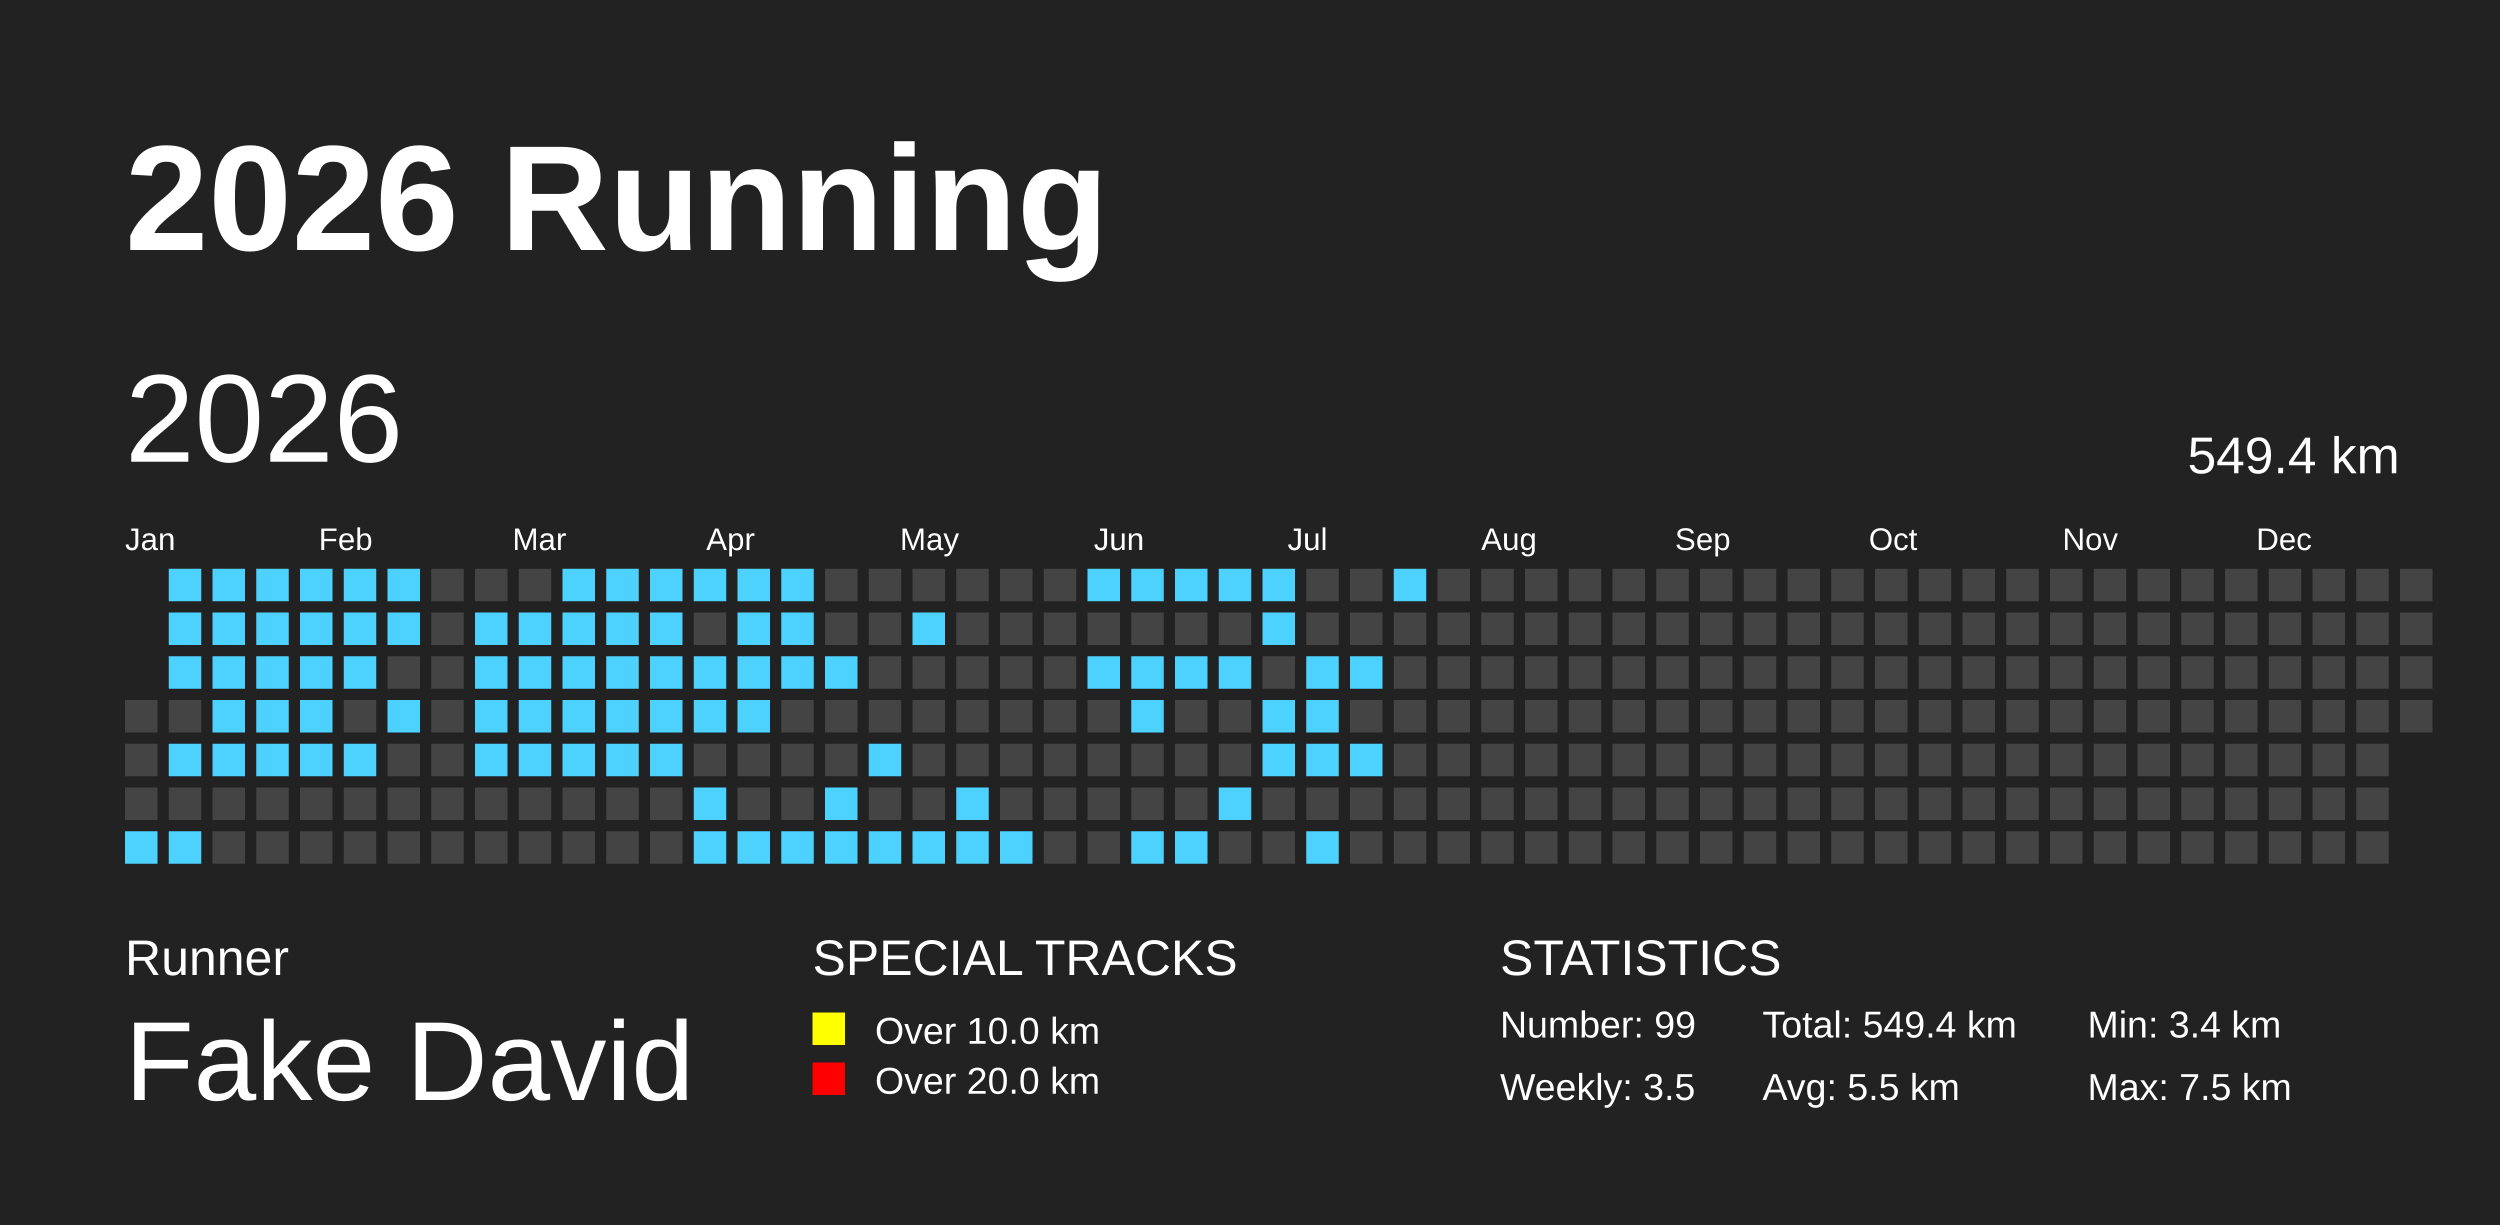
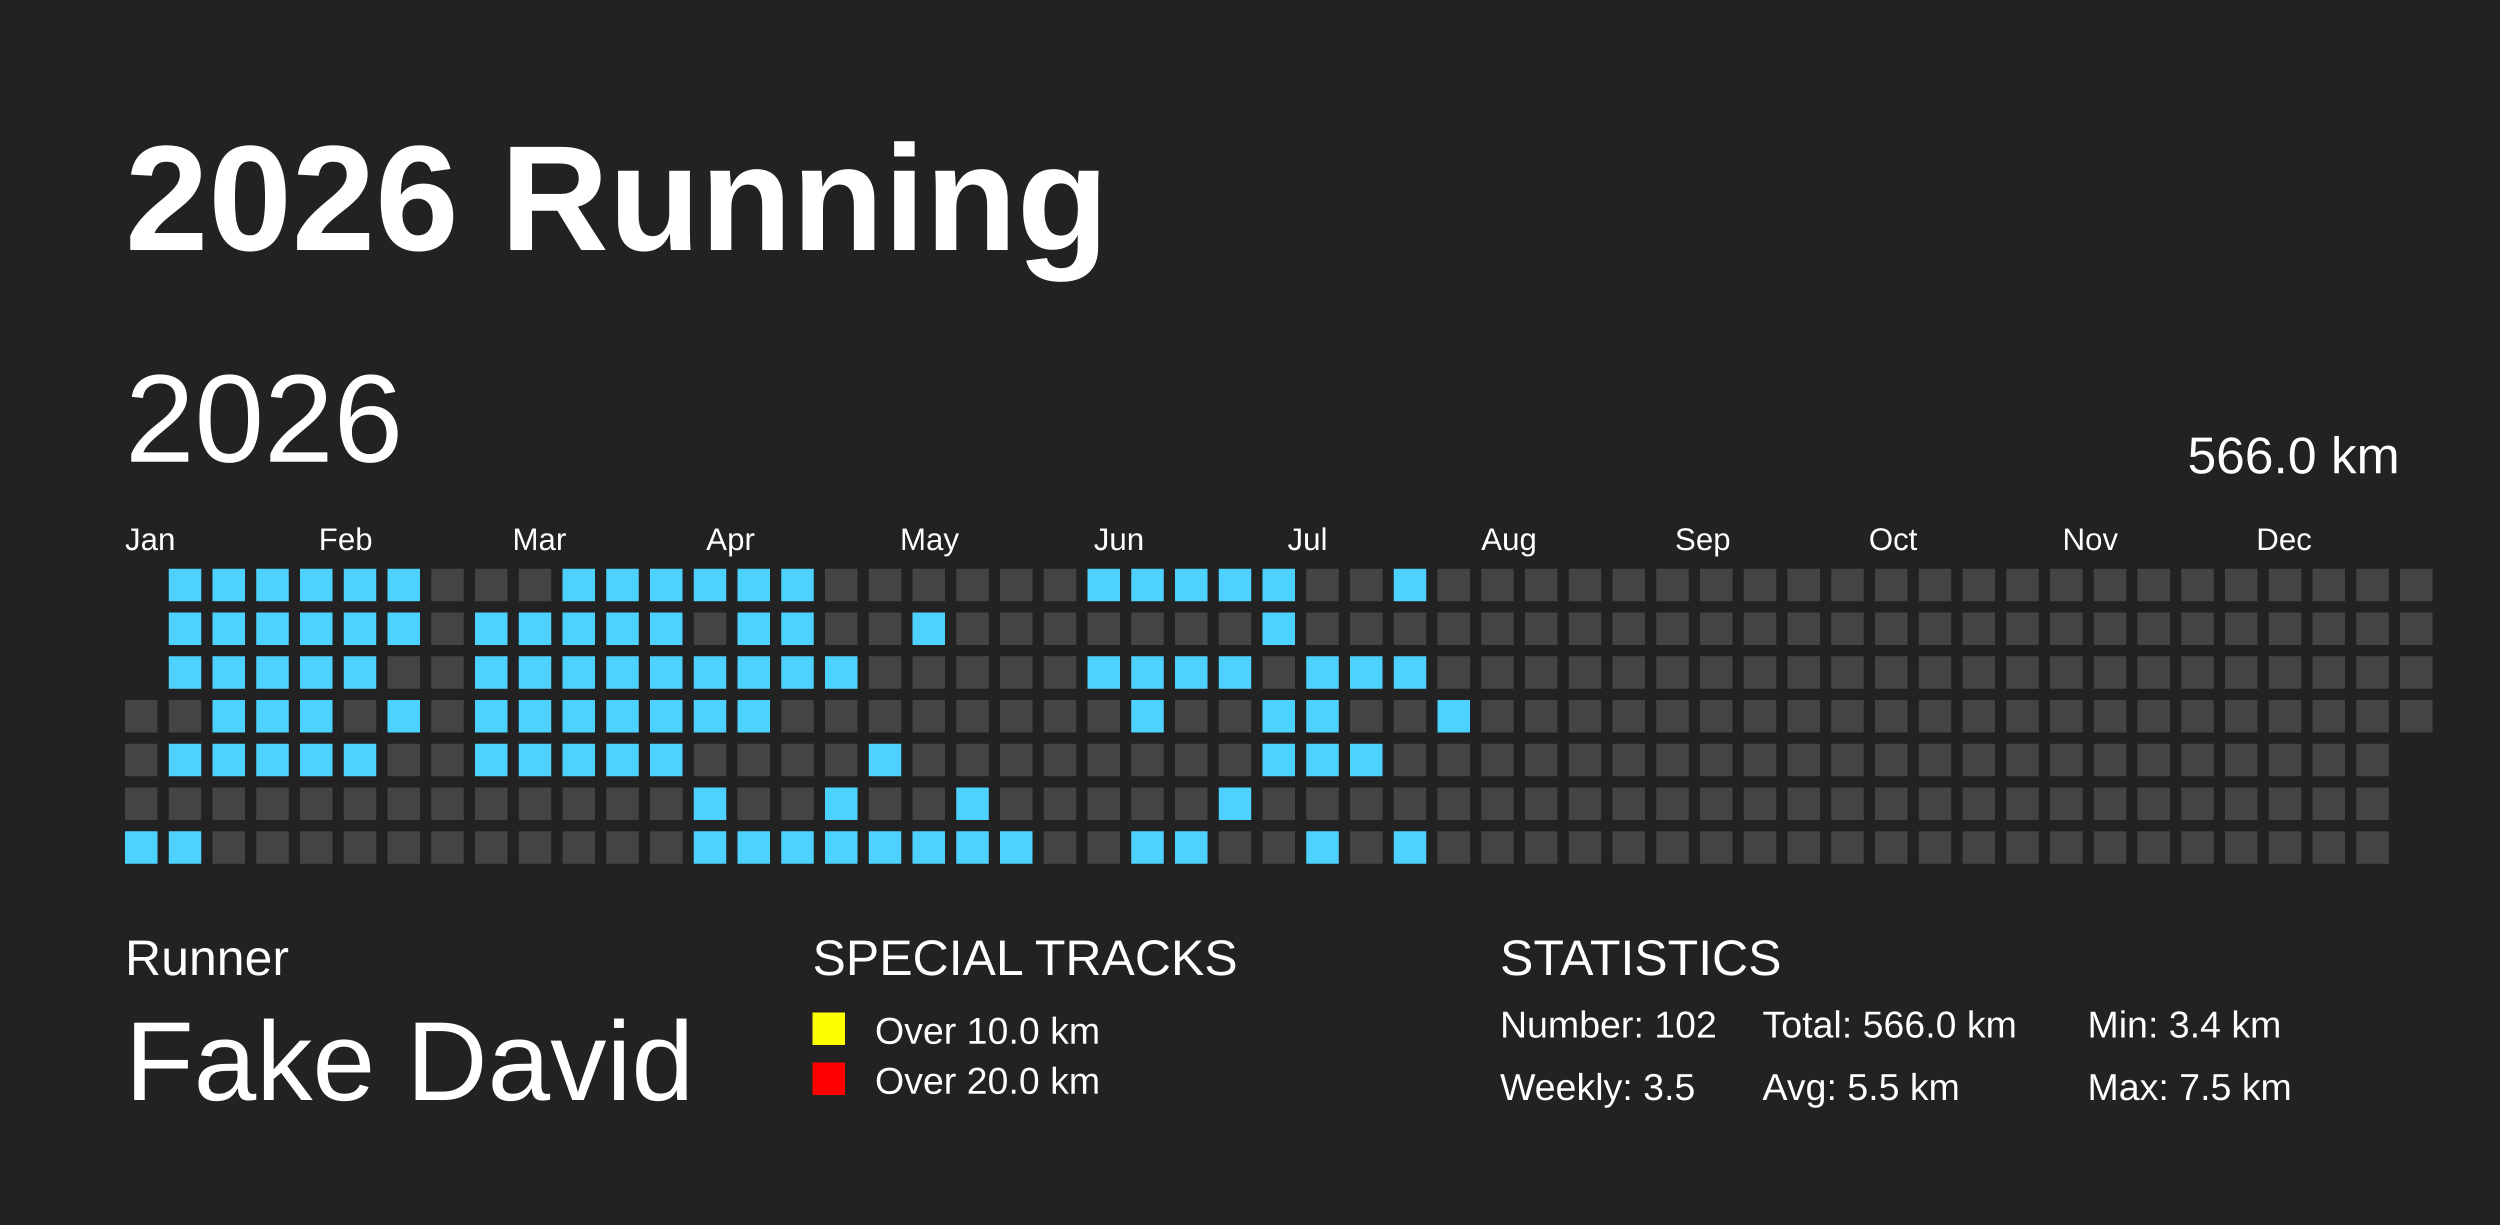
<svg xmlns="http://www.w3.org/2000/svg" baseProfile="full" height="98mm" version="1.1" viewBox="0,0,200,98" width="200mm">
  <defs />
  <rect fill="#222222" height="98" width="200" x="0" y="0" />
  <text fill="#FFFFFF" style="font-size:12px; font-family:Arial; font-weight:bold;" x="10" y="20">2026 Running</text>
  <text fill="#FFFFFF" style="font-size:4px; font-family:Arial" x="10" y="78">Runner</text>
  <text fill="#FFFFFF" style="font-size:9px; font-family:Arial" x="10" y="88">Fake David</text>
  <text fill="#FFFFFF" style="font-size:4px; font-family:Arial" x="65" y="78">SPECIAL TRACKS</text>
  <rect fill="yellow" height="2.6" width="2.6" x="65" y="81" />
  <text fill="#FFFFFF" style="font-size:3px; font-family:Arial" x="70" y="83.5">Over 10.0 km</text>
  <rect fill="red" height="2.6" width="2.6" x="65" y="85" />
  <text fill="#FFFFFF" style="font-size:3px; font-family:Arial" x="70" y="87.5">Over 20.0 km</text>
  <text fill="#FFFFFF" style="font-size:4px; font-family:Arial" x="120" y="78">STATISTICS</text>
-   <text fill="#FFFFFF" style="font-size:3px; font-family:Arial" x="120" y="83">Number: 99</text>
+   <text fill="#FFFFFF" style="font-size:3px; font-family:Arial" x="120" y="83">Number: 102</text>
  <text fill="#FFFFFF" style="font-size:3px; font-family:Arial" x="120" y="88">Weekly: 3.5</text>
-   <text fill="#FFFFFF" style="font-size:3px; font-family:Arial" x="141" y="83">Total: 549.4 km</text>
+   <text fill="#FFFFFF" style="font-size:3px; font-family:Arial" x="141" y="83">Total: 566.0 km</text>
  <text fill="#FFFFFF" style="font-size:3px; font-family:Arial" x="141" y="88">Avg: 5.5 km</text>
  <text fill="#FFFFFF" style="font-size:3px; font-family:Arial" x="167" y="83">Min: 3.4 km</text>
  <text fill="#FFFFFF" style="font-size:3px; font-family:Arial" x="167" y="88">Max: 7.5 km</text>
  <text dominant-baseline="hanging" fill="#FFFFFF" style="font-size:10.0px; font-family:Arial;" x="10" y="30">2026</text>
-   <text dominant-baseline="hanging" fill="#FFFFFF" style="font-size:4.125px; font-family:Arial;" x="175" y="35">549.4 km</text>
+   <text dominant-baseline="hanging" fill="#FFFFFF" style="font-size:4.125px; font-family:Arial;" x="175" y="35">566.0 km</text>
  <text fill="#FFFFFF" style="font-size:2.5px; font-family:Arial" x="10.0" y="44">Jan</text>
  <text fill="#FFFFFF" style="font-size:2.5px; font-family:Arial" x="25.5" y="44">Feb</text>
  <text fill="#FFFFFF" style="font-size:2.5px; font-family:Arial" x="41.0" y="44">Mar</text>
  <text fill="#FFFFFF" style="font-size:2.5px; font-family:Arial" x="56.5" y="44">Apr</text>
  <text fill="#FFFFFF" style="font-size:2.5px; font-family:Arial" x="72.0" y="44">May</text>
  <text fill="#FFFFFF" style="font-size:2.5px; font-family:Arial" x="87.5" y="44">Jun</text>
  <text fill="#FFFFFF" style="font-size:2.5px; font-family:Arial" x="103.0" y="44">Jul</text>
  <text fill="#FFFFFF" style="font-size:2.5px; font-family:Arial" x="118.5" y="44">Aug</text>
  <text fill="#FFFFFF" style="font-size:2.5px; font-family:Arial" x="134.0" y="44">Sep</text>
  <text fill="#FFFFFF" style="font-size:2.5px; font-family:Arial" x="149.5" y="44">Oct</text>
  <text fill="#FFFFFF" style="font-size:2.5px; font-family:Arial" x="165.0" y="44">Nov</text>
  <text fill="#FFFFFF" style="font-size:2.5px; font-family:Arial" x="180.5" y="44">Dec</text>
  <rect fill="#444444" height="2.6" width="2.6" x="10.0" y="56.0" />
  <rect fill="#444444" height="2.6" width="2.6" x="10.0" y="59.5" />
  <rect fill="#444444" height="2.6" width="2.6" x="10.0" y="63.0" />
  <rect fill="#4DD2FF" height="2.6" width="2.6" x="10.0" y="66.5" />
  <rect fill="#4DD2FF" height="2.6" width="2.6" x="13.5" y="45.5" />
  <rect fill="#4DD2FF" height="2.6" width="2.6" x="13.5" y="49.0" />
  <rect fill="#4DD2FF" height="2.6" width="2.6" x="13.5" y="52.5" />
  <rect fill="#444444" height="2.6" width="2.6" x="13.5" y="56.0" />
  <rect fill="#4DD2FF" height="2.6" width="2.6" x="13.5" y="59.5" />
  <rect fill="#444444" height="2.6" width="2.6" x="13.5" y="63.0" />
  <rect fill="#4DD2FF" height="2.6" width="2.6" x="13.5" y="66.5" />
  <rect fill="#4DD2FF" height="2.6" width="2.6" x="17.0" y="45.5" />
  <rect fill="#4DD2FF" height="2.6" width="2.6" x="17.0" y="49.0" />
  <rect fill="#4DD2FF" height="2.6" width="2.6" x="17.0" y="52.5" />
  <rect fill="#4DD2FF" height="2.6" width="2.6" x="17.0" y="56.0" />
  <rect fill="#4DD2FF" height="2.6" width="2.6" x="17.0" y="59.5" />
  <rect fill="#444444" height="2.6" width="2.6" x="17.0" y="63.0" />
  <rect fill="#444444" height="2.6" width="2.6" x="17.0" y="66.5" />
  <rect fill="#4DD2FF" height="2.6" width="2.6" x="20.5" y="45.5" />
  <rect fill="#4DD2FF" height="2.6" width="2.6" x="20.5" y="49.0" />
  <rect fill="#4DD2FF" height="2.6" width="2.6" x="20.5" y="52.5" />
  <rect fill="#4DD2FF" height="2.6" width="2.6" x="20.5" y="56.0" />
  <rect fill="#4DD2FF" height="2.6" width="2.6" x="20.5" y="59.5" />
  <rect fill="#444444" height="2.6" width="2.6" x="20.5" y="63.0" />
  <rect fill="#444444" height="2.6" width="2.6" x="20.5" y="66.5" />
  <rect fill="#4DD2FF" height="2.6" width="2.6" x="24.0" y="45.5" />
  <rect fill="#4DD2FF" height="2.6" width="2.6" x="24.0" y="49.0" />
  <rect fill="#4DD2FF" height="2.6" width="2.6" x="24.0" y="52.5" />
  <rect fill="#4DD2FF" height="2.6" width="2.6" x="24.0" y="56.0" />
  <rect fill="#4DD2FF" height="2.6" width="2.6" x="24.0" y="59.5" />
  <rect fill="#444444" height="2.6" width="2.6" x="24.0" y="63.0" />
  <rect fill="#444444" height="2.6" width="2.6" x="24.0" y="66.5" />
  <rect fill="#4DD2FF" height="2.6" width="2.6" x="27.5" y="45.5" />
  <rect fill="#4DD2FF" height="2.6" width="2.6" x="27.5" y="49.0" />
  <rect fill="#4DD2FF" height="2.6" width="2.6" x="27.5" y="52.5" />
  <rect fill="#444444" height="2.6" width="2.6" x="27.5" y="56.0" />
  <rect fill="#4DD2FF" height="2.6" width="2.6" x="27.5" y="59.5" />
  <rect fill="#444444" height="2.6" width="2.6" x="27.5" y="63.0" />
  <rect fill="#444444" height="2.6" width="2.6" x="27.5" y="66.5" />
  <rect fill="#4DD2FF" height="2.6" width="2.6" x="31.0" y="45.5" />
  <rect fill="#4DD2FF" height="2.6" width="2.6" x="31.0" y="49.0" />
  <rect fill="#444444" height="2.6" width="2.6" x="31.0" y="52.5" />
  <rect fill="#4DD2FF" height="2.6" width="2.6" x="31.0" y="56.0" />
  <rect fill="#444444" height="2.6" width="2.6" x="31.0" y="59.5" />
  <rect fill="#444444" height="2.6" width="2.6" x="31.0" y="63.0" />
  <rect fill="#444444" height="2.6" width="2.6" x="31.0" y="66.5" />
  <rect fill="#444444" height="2.6" width="2.6" x="34.5" y="45.5" />
  <rect fill="#444444" height="2.6" width="2.6" x="34.5" y="49.0" />
  <rect fill="#444444" height="2.6" width="2.6" x="34.5" y="52.5" />
  <rect fill="#444444" height="2.6" width="2.6" x="34.5" y="56.0" />
  <rect fill="#444444" height="2.6" width="2.6" x="34.5" y="59.5" />
  <rect fill="#444444" height="2.6" width="2.6" x="34.5" y="63.0" />
  <rect fill="#444444" height="2.6" width="2.6" x="34.5" y="66.5" />
  <rect fill="#444444" height="2.6" width="2.6" x="38.0" y="45.5" />
  <rect fill="#4DD2FF" height="2.6" width="2.6" x="38.0" y="49.0" />
  <rect fill="#4DD2FF" height="2.6" width="2.6" x="38.0" y="52.5" />
  <rect fill="#4DD2FF" height="2.6" width="2.6" x="38.0" y="56.0" />
  <rect fill="#4DD2FF" height="2.6" width="2.6" x="38.0" y="59.5" />
  <rect fill="#444444" height="2.6" width="2.6" x="38.0" y="63.0" />
  <rect fill="#444444" height="2.6" width="2.6" x="38.0" y="66.5" />
  <rect fill="#444444" height="2.6" width="2.6" x="41.5" y="45.5" />
  <rect fill="#4DD2FF" height="2.6" width="2.6" x="41.5" y="49.0" />
  <rect fill="#4DD2FF" height="2.6" width="2.6" x="41.5" y="52.5" />
  <rect fill="#4DD2FF" height="2.6" width="2.6" x="41.5" y="56.0" />
  <rect fill="#4DD2FF" height="2.6" width="2.6" x="41.5" y="59.5" />
  <rect fill="#444444" height="2.6" width="2.6" x="41.5" y="63.0" />
  <rect fill="#444444" height="2.6" width="2.6" x="41.5" y="66.5" />
  <rect fill="#4DD2FF" height="2.6" width="2.6" x="45.0" y="45.5" />
  <rect fill="#4DD2FF" height="2.6" width="2.6" x="45.0" y="49.0" />
  <rect fill="#4DD2FF" height="2.6" width="2.6" x="45.0" y="52.5" />
  <rect fill="#4DD2FF" height="2.6" width="2.6" x="45.0" y="56.0" />
  <rect fill="#4DD2FF" height="2.6" width="2.6" x="45.0" y="59.5" />
  <rect fill="#444444" height="2.6" width="2.6" x="45.0" y="63.0" />
  <rect fill="#444444" height="2.6" width="2.6" x="45.0" y="66.5" />
  <rect fill="#4DD2FF" height="2.6" width="2.6" x="48.5" y="45.5" />
  <rect fill="#4DD2FF" height="2.6" width="2.6" x="48.5" y="49.0" />
  <rect fill="#4DD2FF" height="2.6" width="2.6" x="48.5" y="52.5" />
  <rect fill="#4DD2FF" height="2.6" width="2.6" x="48.5" y="56.0" />
  <rect fill="#4DD2FF" height="2.6" width="2.6" x="48.5" y="59.5" />
  <rect fill="#444444" height="2.6" width="2.6" x="48.5" y="63.0" />
  <rect fill="#444444" height="2.6" width="2.6" x="48.5" y="66.5" />
  <rect fill="#4DD2FF" height="2.6" width="2.6" x="52.0" y="45.5" />
  <rect fill="#4DD2FF" height="2.6" width="2.6" x="52.0" y="49.0" />
  <rect fill="#4DD2FF" height="2.6" width="2.6" x="52.0" y="52.5" />
  <rect fill="#4DD2FF" height="2.6" width="2.6" x="52.0" y="56.0" />
  <rect fill="#4DD2FF" height="2.6" width="2.6" x="52.0" y="59.5" />
  <rect fill="#444444" height="2.6" width="2.6" x="52.0" y="63.0" />
  <rect fill="#444444" height="2.6" width="2.6" x="52.0" y="66.5" />
  <rect fill="#4DD2FF" height="2.6" width="2.6" x="55.5" y="45.5" />
  <rect fill="#444444" height="2.6" width="2.6" x="55.5" y="49.0" />
  <rect fill="#4DD2FF" height="2.6" width="2.6" x="55.5" y="52.5" />
  <rect fill="#4DD2FF" height="2.6" width="2.6" x="55.5" y="56.0" />
  <rect fill="#444444" height="2.6" width="2.6" x="55.5" y="59.5" />
  <rect fill="#4DD2FF" height="2.6" width="2.6" x="55.5" y="63.0" />
  <rect fill="#4DD2FF" height="2.6" width="2.6" x="55.5" y="66.5" />
  <rect fill="#4DD2FF" height="2.6" width="2.6" x="59.0" y="45.5" />
  <rect fill="#4DD2FF" height="2.6" width="2.6" x="59.0" y="49.0" />
  <rect fill="#4DD2FF" height="2.6" width="2.6" x="59.0" y="52.5" />
  <rect fill="#4DD2FF" height="2.6" width="2.6" x="59.0" y="56.0" />
  <rect fill="#444444" height="2.6" width="2.6" x="59.0" y="59.5" />
  <rect fill="#444444" height="2.6" width="2.6" x="59.0" y="63.0" />
  <rect fill="#4DD2FF" height="2.6" width="2.6" x="59.0" y="66.5" />
  <rect fill="#4DD2FF" height="2.6" width="2.6" x="62.5" y="45.5" />
  <rect fill="#4DD2FF" height="2.6" width="2.6" x="62.5" y="49.0" />
  <rect fill="#4DD2FF" height="2.6" width="2.6" x="62.5" y="52.5" />
  <rect fill="#444444" height="2.6" width="2.6" x="62.5" y="56.0" />
  <rect fill="#444444" height="2.6" width="2.6" x="62.5" y="59.5" />
  <rect fill="#444444" height="2.6" width="2.6" x="62.5" y="63.0" />
  <rect fill="#4DD2FF" height="2.6" width="2.6" x="62.5" y="66.5" />
  <rect fill="#444444" height="2.6" width="2.6" x="66.0" y="45.5" />
  <rect fill="#444444" height="2.6" width="2.6" x="66.0" y="49.0" />
  <rect fill="#4DD2FF" height="2.6" width="2.6" x="66.0" y="52.5" />
  <rect fill="#444444" height="2.6" width="2.6" x="66.0" y="56.0" />
  <rect fill="#444444" height="2.6" width="2.6" x="66.0" y="59.5" />
  <rect fill="#4DD2FF" height="2.6" width="2.6" x="66.0" y="63.0" />
  <rect fill="#4DD2FF" height="2.6" width="2.6" x="66.0" y="66.5" />
  <rect fill="#444444" height="2.6" width="2.6" x="69.5" y="45.5" />
  <rect fill="#444444" height="2.6" width="2.6" x="69.5" y="49.0" />
  <rect fill="#444444" height="2.6" width="2.6" x="69.5" y="52.5" />
  <rect fill="#444444" height="2.6" width="2.6" x="69.5" y="56.0" />
  <rect fill="#4DD2FF" height="2.6" width="2.6" x="69.5" y="59.5" />
  <rect fill="#444444" height="2.6" width="2.6" x="69.5" y="63.0" />
  <rect fill="#4DD2FF" height="2.6" width="2.6" x="69.5" y="66.5" />
  <rect fill="#444444" height="2.6" width="2.6" x="73.0" y="45.5" />
  <rect fill="#4DD2FF" height="2.6" width="2.6" x="73.0" y="49.0" />
  <rect fill="#444444" height="2.6" width="2.6" x="73.0" y="52.5" />
  <rect fill="#444444" height="2.6" width="2.6" x="73.0" y="56.0" />
  <rect fill="#444444" height="2.6" width="2.6" x="73.0" y="59.5" />
  <rect fill="#444444" height="2.6" width="2.6" x="73.0" y="63.0" />
  <rect fill="#4DD2FF" height="2.6" width="2.6" x="73.0" y="66.5" />
  <rect fill="#444444" height="2.6" width="2.6" x="76.5" y="45.5" />
  <rect fill="#444444" height="2.6" width="2.6" x="76.5" y="49.0" />
  <rect fill="#444444" height="2.6" width="2.6" x="76.5" y="52.5" />
  <rect fill="#444444" height="2.6" width="2.6" x="76.5" y="56.0" />
  <rect fill="#444444" height="2.6" width="2.6" x="76.5" y="59.5" />
  <rect fill="#4DD2FF" height="2.6" width="2.6" x="76.5" y="63.0" />
  <rect fill="#4DD2FF" height="2.6" width="2.6" x="76.5" y="66.5" />
  <rect fill="#444444" height="2.6" width="2.6" x="80.0" y="45.5" />
  <rect fill="#444444" height="2.6" width="2.6" x="80.0" y="49.0" />
  <rect fill="#444444" height="2.6" width="2.6" x="80.0" y="52.5" />
  <rect fill="#444444" height="2.6" width="2.6" x="80.0" y="56.0" />
  <rect fill="#444444" height="2.6" width="2.6" x="80.0" y="59.5" />
  <rect fill="#444444" height="2.6" width="2.6" x="80.0" y="63.0" />
  <rect fill="#4DD2FF" height="2.6" width="2.6" x="80.0" y="66.5" />
  <rect fill="#444444" height="2.6" width="2.6" x="83.5" y="45.5" />
  <rect fill="#444444" height="2.6" width="2.6" x="83.5" y="49.0" />
  <rect fill="#444444" height="2.6" width="2.6" x="83.5" y="52.5" />
  <rect fill="#444444" height="2.6" width="2.6" x="83.5" y="56.0" />
  <rect fill="#444444" height="2.6" width="2.6" x="83.5" y="59.5" />
  <rect fill="#444444" height="2.6" width="2.6" x="83.5" y="63.0" />
  <rect fill="#444444" height="2.6" width="2.6" x="83.5" y="66.5" />
  <rect fill="#4DD2FF" height="2.6" width="2.6" x="87.0" y="45.5" />
  <rect fill="#444444" height="2.6" width="2.6" x="87.0" y="49.0" />
  <rect fill="#4DD2FF" height="2.6" width="2.6" x="87.0" y="52.5" />
  <rect fill="#444444" height="2.6" width="2.6" x="87.0" y="56.0" />
  <rect fill="#444444" height="2.6" width="2.6" x="87.0" y="59.5" />
  <rect fill="#444444" height="2.6" width="2.6" x="87.0" y="63.0" />
  <rect fill="#444444" height="2.6" width="2.6" x="87.0" y="66.5" />
  <rect fill="#4DD2FF" height="2.6" width="2.6" x="90.5" y="45.5" />
  <rect fill="#444444" height="2.6" width="2.6" x="90.5" y="49.0" />
  <rect fill="#4DD2FF" height="2.6" width="2.6" x="90.5" y="52.5" />
  <rect fill="#4DD2FF" height="2.6" width="2.6" x="90.5" y="56.0" />
  <rect fill="#444444" height="2.6" width="2.6" x="90.5" y="59.5" />
  <rect fill="#444444" height="2.6" width="2.6" x="90.5" y="63.0" />
  <rect fill="#4DD2FF" height="2.6" width="2.6" x="90.5" y="66.5" />
  <rect fill="#4DD2FF" height="2.6" width="2.6" x="94.0" y="45.5" />
  <rect fill="#444444" height="2.6" width="2.6" x="94.0" y="49.0" />
  <rect fill="#4DD2FF" height="2.6" width="2.6" x="94.0" y="52.5" />
  <rect fill="#444444" height="2.6" width="2.6" x="94.0" y="56.0" />
  <rect fill="#444444" height="2.6" width="2.6" x="94.0" y="59.5" />
  <rect fill="#444444" height="2.6" width="2.6" x="94.0" y="63.0" />
  <rect fill="#4DD2FF" height="2.6" width="2.6" x="94.0" y="66.5" />
  <rect fill="#4DD2FF" height="2.6" width="2.6" x="97.5" y="45.5" />
  <rect fill="#444444" height="2.6" width="2.6" x="97.5" y="49.0" />
  <rect fill="#4DD2FF" height="2.6" width="2.6" x="97.5" y="52.5" />
  <rect fill="#444444" height="2.6" width="2.6" x="97.5" y="56.0" />
  <rect fill="#444444" height="2.6" width="2.6" x="97.5" y="59.5" />
  <rect fill="#4DD2FF" height="2.6" width="2.6" x="97.5" y="63.0" />
  <rect fill="#444444" height="2.6" width="2.6" x="97.5" y="66.5" />
  <rect fill="#4DD2FF" height="2.6" width="2.6" x="101.0" y="45.5" />
  <rect fill="#4DD2FF" height="2.6" width="2.6" x="101.0" y="49.0" />
  <rect fill="#444444" height="2.6" width="2.6" x="101.0" y="52.5" />
  <rect fill="#4DD2FF" height="2.6" width="2.6" x="101.0" y="56.0" />
  <rect fill="#4DD2FF" height="2.6" width="2.6" x="101.0" y="59.5" />
  <rect fill="#444444" height="2.6" width="2.6" x="101.0" y="63.0" />
  <rect fill="#444444" height="2.6" width="2.6" x="101.0" y="66.5" />
  <rect fill="#444444" height="2.6" width="2.6" x="104.5" y="45.5" />
  <rect fill="#444444" height="2.6" width="2.6" x="104.5" y="49.0" />
  <rect fill="#4DD2FF" height="2.6" width="2.6" x="104.5" y="52.5" />
  <rect fill="#4DD2FF" height="2.6" width="2.6" x="104.5" y="56.0" />
  <rect fill="#4DD2FF" height="2.6" width="2.6" x="104.5" y="59.5" />
  <rect fill="#444444" height="2.6" width="2.6" x="104.5" y="63.0" />
  <rect fill="#4DD2FF" height="2.6" width="2.6" x="104.5" y="66.5" />
  <rect fill="#444444" height="2.6" width="2.6" x="108.0" y="45.5" />
  <rect fill="#444444" height="2.6" width="2.6" x="108.0" y="49.0" />
  <rect fill="#4DD2FF" height="2.6" width="2.6" x="108.0" y="52.5" />
  <rect fill="#444444" height="2.6" width="2.6" x="108.0" y="56.0" />
  <rect fill="#4DD2FF" height="2.6" width="2.6" x="108.0" y="59.5" />
  <rect fill="#444444" height="2.6" width="2.6" x="108.0" y="63.0" />
  <rect fill="#444444" height="2.6" width="2.6" x="108.0" y="66.5" />
  <rect fill="#4DD2FF" height="2.6" width="2.6" x="111.5" y="45.5" />
  <rect fill="#444444" height="2.6" width="2.6" x="111.5" y="49.0" />
-   <rect fill="#444444" height="2.6" width="2.6" x="111.5" y="52.5" />
+   <rect fill="#4DD2FF" height="2.6" width="2.6" x="111.5" y="52.5" />
  <rect fill="#444444" height="2.6" width="2.6" x="111.5" y="56.0" />
  <rect fill="#444444" height="2.6" width="2.6" x="111.5" y="59.5" />
  <rect fill="#444444" height="2.6" width="2.6" x="111.5" y="63.0" />
-   <rect fill="#444444" height="2.6" width="2.6" x="111.5" y="66.5" />
+   <rect fill="#4DD2FF" height="2.6" width="2.6" x="111.5" y="66.5" />
  <rect fill="#444444" height="2.6" width="2.6" x="115.0" y="45.5" />
  <rect fill="#444444" height="2.6" width="2.6" x="115.0" y="49.0" />
  <rect fill="#444444" height="2.6" width="2.6" x="115.0" y="52.5" />
-   <rect fill="#444444" height="2.6" width="2.6" x="115.0" y="56.0" />
+   <rect fill="#4DD2FF" height="2.6" width="2.6" x="115.0" y="56.0" />
  <rect fill="#444444" height="2.6" width="2.6" x="115.0" y="59.5" />
  <rect fill="#444444" height="2.6" width="2.6" x="115.0" y="63.0" />
  <rect fill="#444444" height="2.6" width="2.6" x="115.0" y="66.5" />
  <rect fill="#444444" height="2.6" width="2.6" x="118.5" y="45.5" />
  <rect fill="#444444" height="2.6" width="2.6" x="118.5" y="49.0" />
  <rect fill="#444444" height="2.6" width="2.6" x="118.5" y="52.5" />
  <rect fill="#444444" height="2.6" width="2.6" x="118.5" y="56.0" />
  <rect fill="#444444" height="2.6" width="2.6" x="118.5" y="59.5" />
  <rect fill="#444444" height="2.6" width="2.6" x="118.5" y="63.0" />
  <rect fill="#444444" height="2.6" width="2.6" x="118.5" y="66.5" />
  <rect fill="#444444" height="2.6" width="2.6" x="122.0" y="45.5" />
  <rect fill="#444444" height="2.6" width="2.6" x="122.0" y="49.0" />
  <rect fill="#444444" height="2.6" width="2.6" x="122.0" y="52.5" />
  <rect fill="#444444" height="2.6" width="2.6" x="122.0" y="56.0" />
  <rect fill="#444444" height="2.6" width="2.6" x="122.0" y="59.5" />
  <rect fill="#444444" height="2.6" width="2.6" x="122.0" y="63.0" />
  <rect fill="#444444" height="2.6" width="2.6" x="122.0" y="66.5" />
  <rect fill="#444444" height="2.6" width="2.6" x="125.5" y="45.5" />
  <rect fill="#444444" height="2.6" width="2.6" x="125.5" y="49.0" />
  <rect fill="#444444" height="2.6" width="2.6" x="125.5" y="52.5" />
  <rect fill="#444444" height="2.6" width="2.6" x="125.5" y="56.0" />
  <rect fill="#444444" height="2.6" width="2.6" x="125.5" y="59.5" />
  <rect fill="#444444" height="2.6" width="2.6" x="125.5" y="63.0" />
  <rect fill="#444444" height="2.6" width="2.6" x="125.5" y="66.5" />
  <rect fill="#444444" height="2.6" width="2.6" x="129.0" y="45.5" />
  <rect fill="#444444" height="2.6" width="2.6" x="129.0" y="49.0" />
  <rect fill="#444444" height="2.6" width="2.6" x="129.0" y="52.5" />
  <rect fill="#444444" height="2.6" width="2.6" x="129.0" y="56.0" />
  <rect fill="#444444" height="2.6" width="2.6" x="129.0" y="59.5" />
  <rect fill="#444444" height="2.6" width="2.6" x="129.0" y="63.0" />
  <rect fill="#444444" height="2.6" width="2.6" x="129.0" y="66.5" />
  <rect fill="#444444" height="2.6" width="2.6" x="132.5" y="45.5" />
  <rect fill="#444444" height="2.6" width="2.6" x="132.5" y="49.0" />
  <rect fill="#444444" height="2.6" width="2.6" x="132.5" y="52.5" />
  <rect fill="#444444" height="2.6" width="2.6" x="132.5" y="56.0" />
  <rect fill="#444444" height="2.6" width="2.6" x="132.5" y="59.5" />
  <rect fill="#444444" height="2.6" width="2.6" x="132.5" y="63.0" />
  <rect fill="#444444" height="2.6" width="2.6" x="132.5" y="66.5" />
  <rect fill="#444444" height="2.6" width="2.6" x="136.0" y="45.5" />
  <rect fill="#444444" height="2.6" width="2.6" x="136.0" y="49.0" />
  <rect fill="#444444" height="2.6" width="2.6" x="136.0" y="52.5" />
  <rect fill="#444444" height="2.6" width="2.6" x="136.0" y="56.0" />
  <rect fill="#444444" height="2.6" width="2.6" x="136.0" y="59.5" />
  <rect fill="#444444" height="2.6" width="2.6" x="136.0" y="63.0" />
  <rect fill="#444444" height="2.6" width="2.6" x="136.0" y="66.5" />
  <rect fill="#444444" height="2.6" width="2.6" x="139.5" y="45.5" />
  <rect fill="#444444" height="2.6" width="2.6" x="139.5" y="49.0" />
  <rect fill="#444444" height="2.6" width="2.6" x="139.5" y="52.5" />
  <rect fill="#444444" height="2.6" width="2.6" x="139.5" y="56.0" />
  <rect fill="#444444" height="2.6" width="2.6" x="139.5" y="59.5" />
  <rect fill="#444444" height="2.6" width="2.6" x="139.5" y="63.0" />
  <rect fill="#444444" height="2.6" width="2.6" x="139.5" y="66.5" />
  <rect fill="#444444" height="2.6" width="2.6" x="143.0" y="45.5" />
  <rect fill="#444444" height="2.6" width="2.6" x="143.0" y="49.0" />
  <rect fill="#444444" height="2.6" width="2.6" x="143.0" y="52.5" />
  <rect fill="#444444" height="2.6" width="2.6" x="143.0" y="56.0" />
  <rect fill="#444444" height="2.6" width="2.6" x="143.0" y="59.5" />
  <rect fill="#444444" height="2.6" width="2.6" x="143.0" y="63.0" />
  <rect fill="#444444" height="2.6" width="2.6" x="143.0" y="66.5" />
  <rect fill="#444444" height="2.6" width="2.6" x="146.5" y="45.5" />
  <rect fill="#444444" height="2.6" width="2.6" x="146.5" y="49.0" />
  <rect fill="#444444" height="2.6" width="2.6" x="146.5" y="52.5" />
  <rect fill="#444444" height="2.6" width="2.6" x="146.5" y="56.0" />
  <rect fill="#444444" height="2.6" width="2.6" x="146.5" y="59.5" />
  <rect fill="#444444" height="2.6" width="2.6" x="146.5" y="63.0" />
  <rect fill="#444444" height="2.6" width="2.6" x="146.5" y="66.5" />
  <rect fill="#444444" height="2.6" width="2.6" x="150.0" y="45.5" />
  <rect fill="#444444" height="2.6" width="2.6" x="150.0" y="49.0" />
  <rect fill="#444444" height="2.6" width="2.6" x="150.0" y="52.5" />
  <rect fill="#444444" height="2.6" width="2.6" x="150.0" y="56.0" />
  <rect fill="#444444" height="2.6" width="2.6" x="150.0" y="59.5" />
  <rect fill="#444444" height="2.6" width="2.6" x="150.0" y="63.0" />
  <rect fill="#444444" height="2.6" width="2.6" x="150.0" y="66.5" />
  <rect fill="#444444" height="2.6" width="2.6" x="153.5" y="45.5" />
  <rect fill="#444444" height="2.6" width="2.6" x="153.5" y="49.0" />
  <rect fill="#444444" height="2.6" width="2.6" x="153.5" y="52.5" />
  <rect fill="#444444" height="2.6" width="2.6" x="153.5" y="56.0" />
  <rect fill="#444444" height="2.6" width="2.6" x="153.5" y="59.5" />
  <rect fill="#444444" height="2.6" width="2.6" x="153.5" y="63.0" />
  <rect fill="#444444" height="2.6" width="2.6" x="153.5" y="66.5" />
  <rect fill="#444444" height="2.6" width="2.6" x="157.0" y="45.5" />
  <rect fill="#444444" height="2.6" width="2.6" x="157.0" y="49.0" />
  <rect fill="#444444" height="2.6" width="2.6" x="157.0" y="52.5" />
  <rect fill="#444444" height="2.6" width="2.6" x="157.0" y="56.0" />
  <rect fill="#444444" height="2.6" width="2.6" x="157.0" y="59.5" />
  <rect fill="#444444" height="2.6" width="2.6" x="157.0" y="63.0" />
  <rect fill="#444444" height="2.6" width="2.6" x="157.0" y="66.5" />
  <rect fill="#444444" height="2.6" width="2.6" x="160.5" y="45.5" />
  <rect fill="#444444" height="2.6" width="2.6" x="160.5" y="49.0" />
  <rect fill="#444444" height="2.6" width="2.6" x="160.5" y="52.5" />
  <rect fill="#444444" height="2.6" width="2.6" x="160.5" y="56.0" />
  <rect fill="#444444" height="2.6" width="2.6" x="160.5" y="59.5" />
  <rect fill="#444444" height="2.6" width="2.6" x="160.5" y="63.0" />
  <rect fill="#444444" height="2.6" width="2.6" x="160.5" y="66.5" />
  <rect fill="#444444" height="2.6" width="2.6" x="164.0" y="45.5" />
  <rect fill="#444444" height="2.6" width="2.6" x="164.0" y="49.0" />
  <rect fill="#444444" height="2.6" width="2.6" x="164.0" y="52.5" />
  <rect fill="#444444" height="2.6" width="2.6" x="164.0" y="56.0" />
  <rect fill="#444444" height="2.6" width="2.6" x="164.0" y="59.5" />
  <rect fill="#444444" height="2.6" width="2.6" x="164.0" y="63.0" />
  <rect fill="#444444" height="2.6" width="2.6" x="164.0" y="66.5" />
  <rect fill="#444444" height="2.6" width="2.6" x="167.5" y="45.5" />
  <rect fill="#444444" height="2.6" width="2.6" x="167.5" y="49.0" />
  <rect fill="#444444" height="2.6" width="2.6" x="167.5" y="52.5" />
  <rect fill="#444444" height="2.6" width="2.6" x="167.5" y="56.0" />
  <rect fill="#444444" height="2.6" width="2.6" x="167.5" y="59.5" />
  <rect fill="#444444" height="2.6" width="2.6" x="167.5" y="63.0" />
  <rect fill="#444444" height="2.6" width="2.6" x="167.5" y="66.5" />
  <rect fill="#444444" height="2.6" width="2.6" x="171.0" y="45.5" />
  <rect fill="#444444" height="2.6" width="2.6" x="171.0" y="49.0" />
  <rect fill="#444444" height="2.6" width="2.6" x="171.0" y="52.5" />
  <rect fill="#444444" height="2.6" width="2.6" x="171.0" y="56.0" />
  <rect fill="#444444" height="2.6" width="2.6" x="171.0" y="59.5" />
  <rect fill="#444444" height="2.6" width="2.6" x="171.0" y="63.0" />
  <rect fill="#444444" height="2.6" width="2.6" x="171.0" y="66.5" />
  <rect fill="#444444" height="2.6" width="2.6" x="174.5" y="45.5" />
  <rect fill="#444444" height="2.6" width="2.6" x="174.5" y="49.0" />
  <rect fill="#444444" height="2.6" width="2.6" x="174.5" y="52.5" />
  <rect fill="#444444" height="2.6" width="2.6" x="174.5" y="56.0" />
  <rect fill="#444444" height="2.6" width="2.6" x="174.5" y="59.5" />
  <rect fill="#444444" height="2.6" width="2.6" x="174.5" y="63.0" />
  <rect fill="#444444" height="2.6" width="2.6" x="174.5" y="66.5" />
  <rect fill="#444444" height="2.6" width="2.6" x="178.0" y="45.5" />
  <rect fill="#444444" height="2.6" width="2.6" x="178.0" y="49.0" />
  <rect fill="#444444" height="2.6" width="2.6" x="178.0" y="52.5" />
  <rect fill="#444444" height="2.6" width="2.6" x="178.0" y="56.0" />
  <rect fill="#444444" height="2.6" width="2.6" x="178.0" y="59.5" />
  <rect fill="#444444" height="2.6" width="2.6" x="178.0" y="63.0" />
  <rect fill="#444444" height="2.6" width="2.6" x="178.0" y="66.5" />
  <rect fill="#444444" height="2.6" width="2.6" x="181.5" y="45.5" />
  <rect fill="#444444" height="2.6" width="2.6" x="181.5" y="49.0" />
  <rect fill="#444444" height="2.6" width="2.6" x="181.5" y="52.5" />
  <rect fill="#444444" height="2.6" width="2.6" x="181.5" y="56.0" />
  <rect fill="#444444" height="2.6" width="2.6" x="181.5" y="59.5" />
  <rect fill="#444444" height="2.6" width="2.6" x="181.5" y="63.0" />
  <rect fill="#444444" height="2.6" width="2.6" x="181.5" y="66.5" />
  <rect fill="#444444" height="2.6" width="2.6" x="185.0" y="45.5" />
  <rect fill="#444444" height="2.6" width="2.6" x="185.0" y="49.0" />
  <rect fill="#444444" height="2.6" width="2.6" x="185.0" y="52.5" />
  <rect fill="#444444" height="2.6" width="2.6" x="185.0" y="56.0" />
  <rect fill="#444444" height="2.6" width="2.6" x="185.0" y="59.5" />
  <rect fill="#444444" height="2.6" width="2.6" x="185.0" y="63.0" />
  <rect fill="#444444" height="2.6" width="2.6" x="185.0" y="66.5" />
  <rect fill="#444444" height="2.6" width="2.6" x="188.5" y="45.5" />
  <rect fill="#444444" height="2.6" width="2.6" x="188.5" y="49.0" />
  <rect fill="#444444" height="2.6" width="2.6" x="188.5" y="52.5" />
  <rect fill="#444444" height="2.6" width="2.6" x="188.5" y="56.0" />
  <rect fill="#444444" height="2.6" width="2.6" x="188.5" y="59.5" />
  <rect fill="#444444" height="2.6" width="2.6" x="188.5" y="63.0" />
  <rect fill="#444444" height="2.6" width="2.6" x="188.5" y="66.5" />
  <rect fill="#444444" height="2.6" width="2.6" x="192.0" y="45.5" />
  <rect fill="#444444" height="2.6" width="2.6" x="192.0" y="49.0" />
  <rect fill="#444444" height="2.6" width="2.6" x="192.0" y="52.5" />
  <rect fill="#444444" height="2.6" width="2.6" x="192.0" y="56.0" />
</svg>
